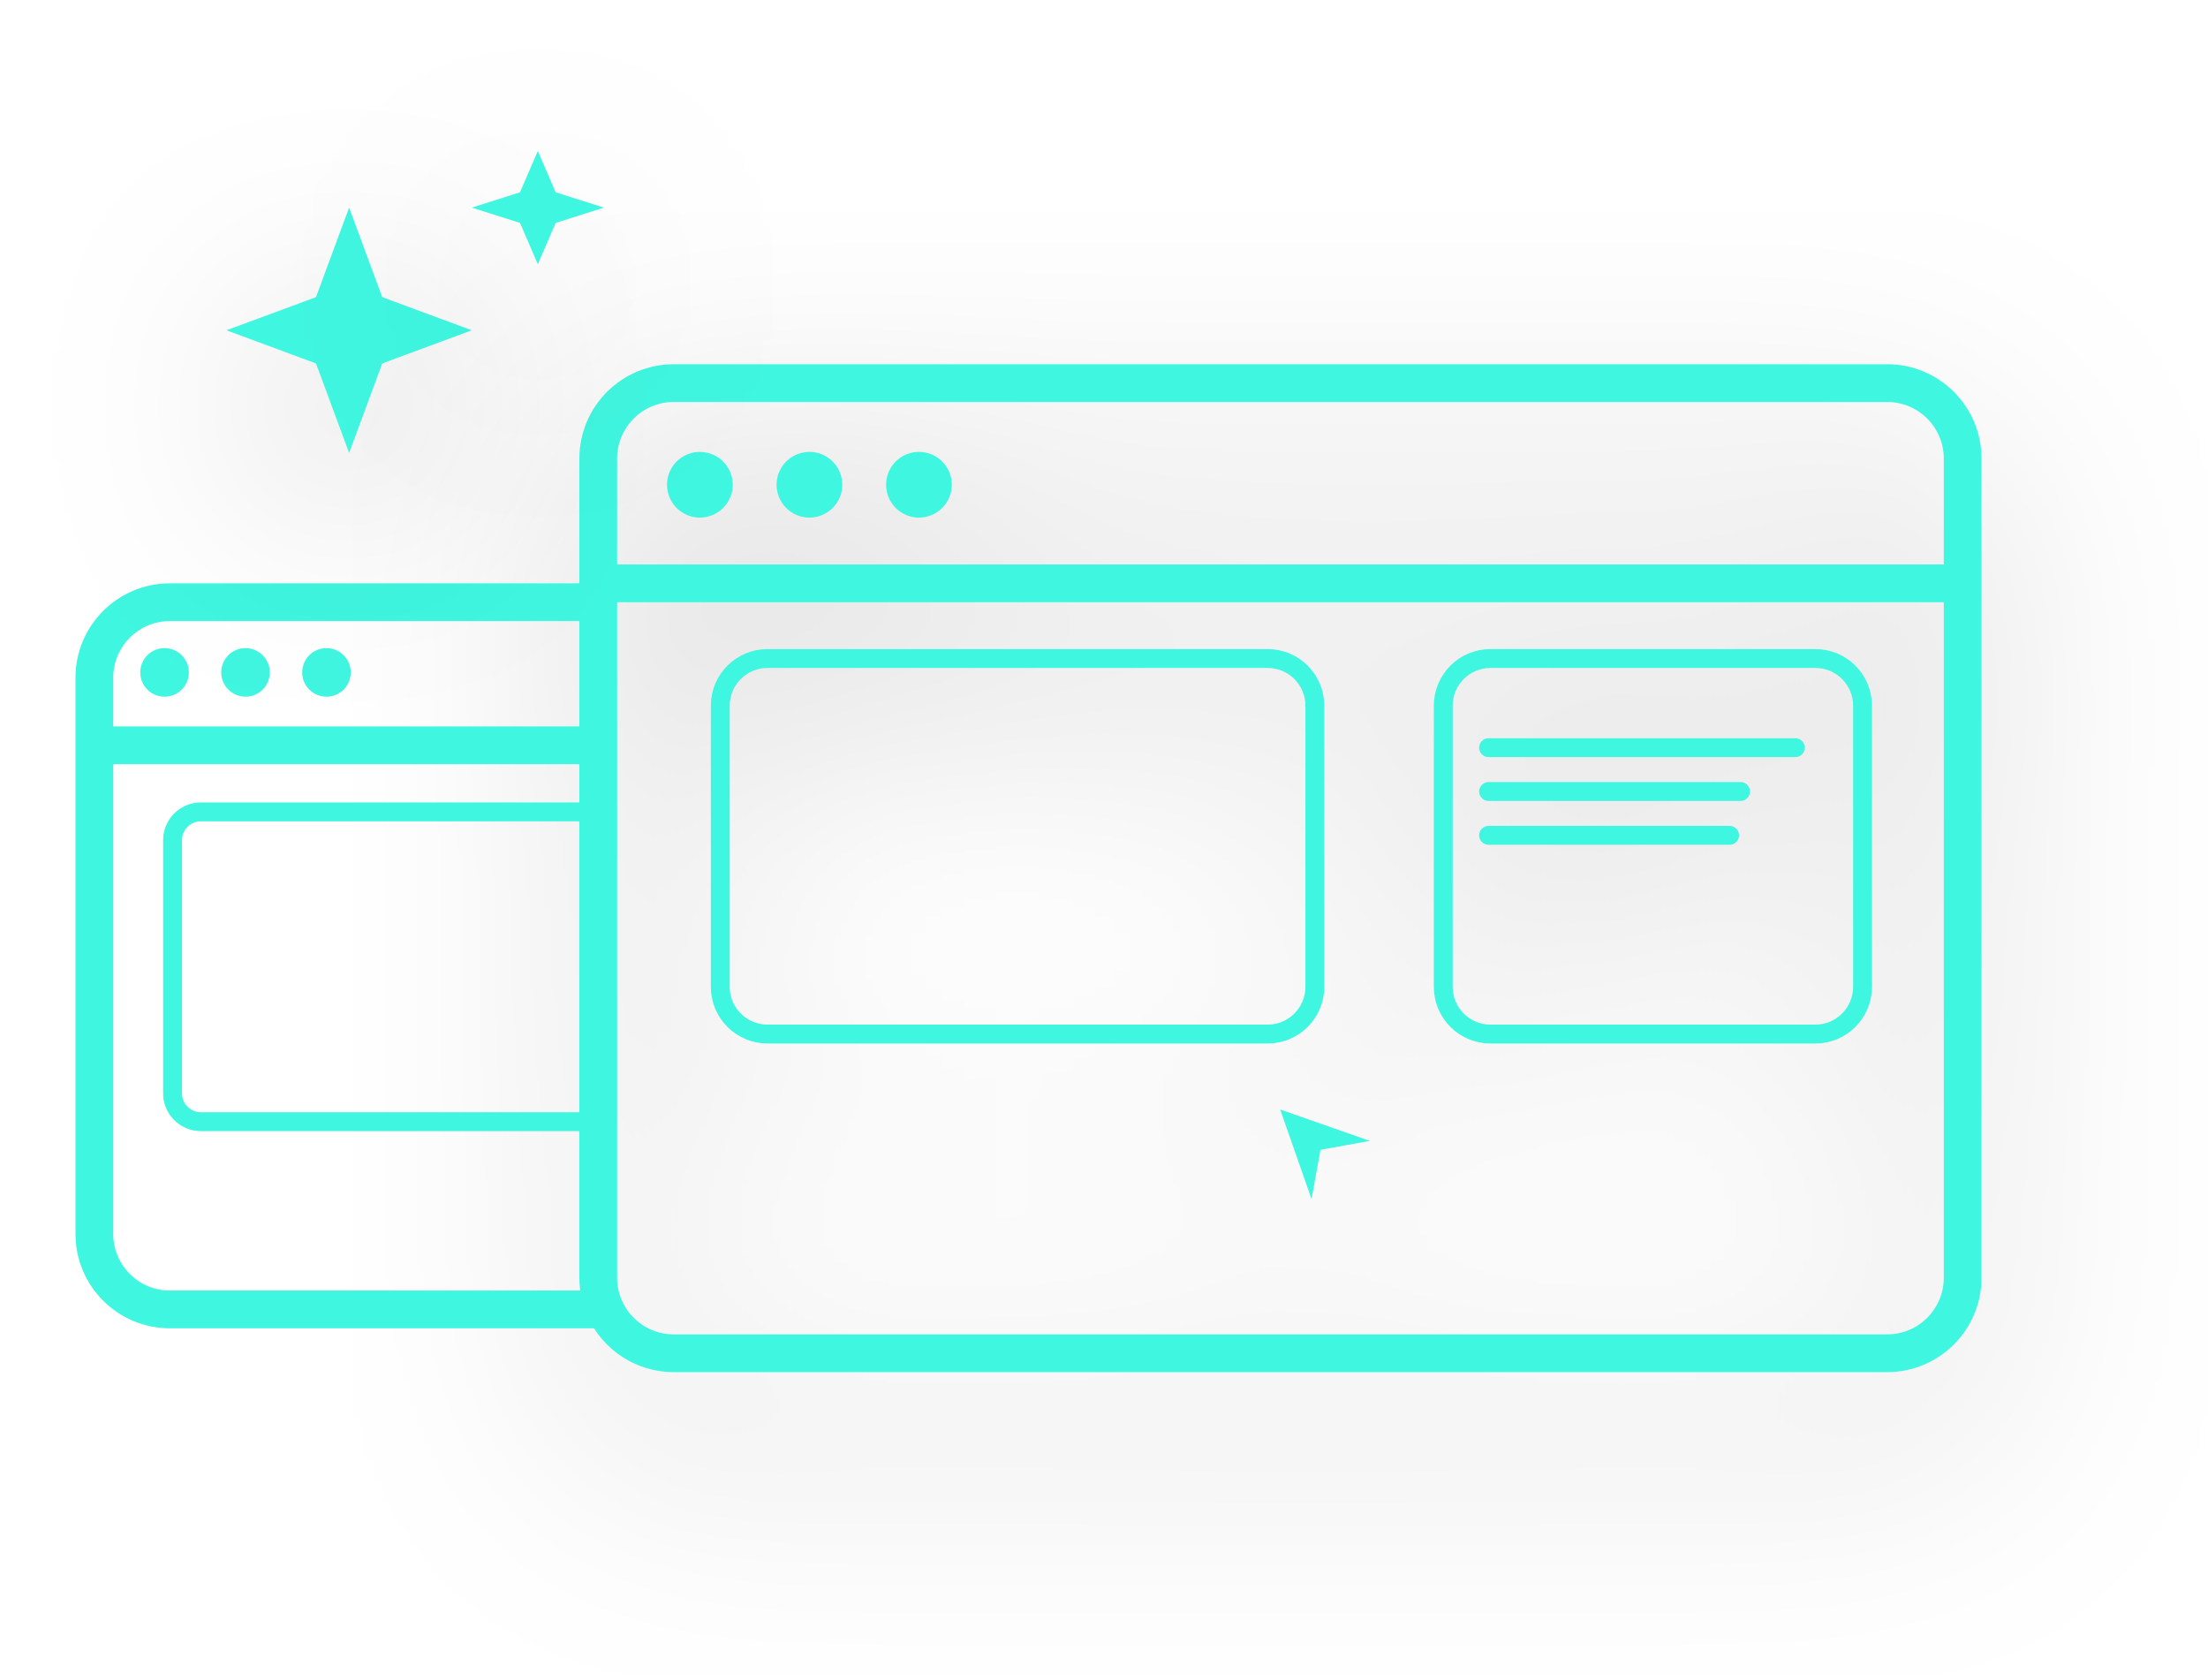
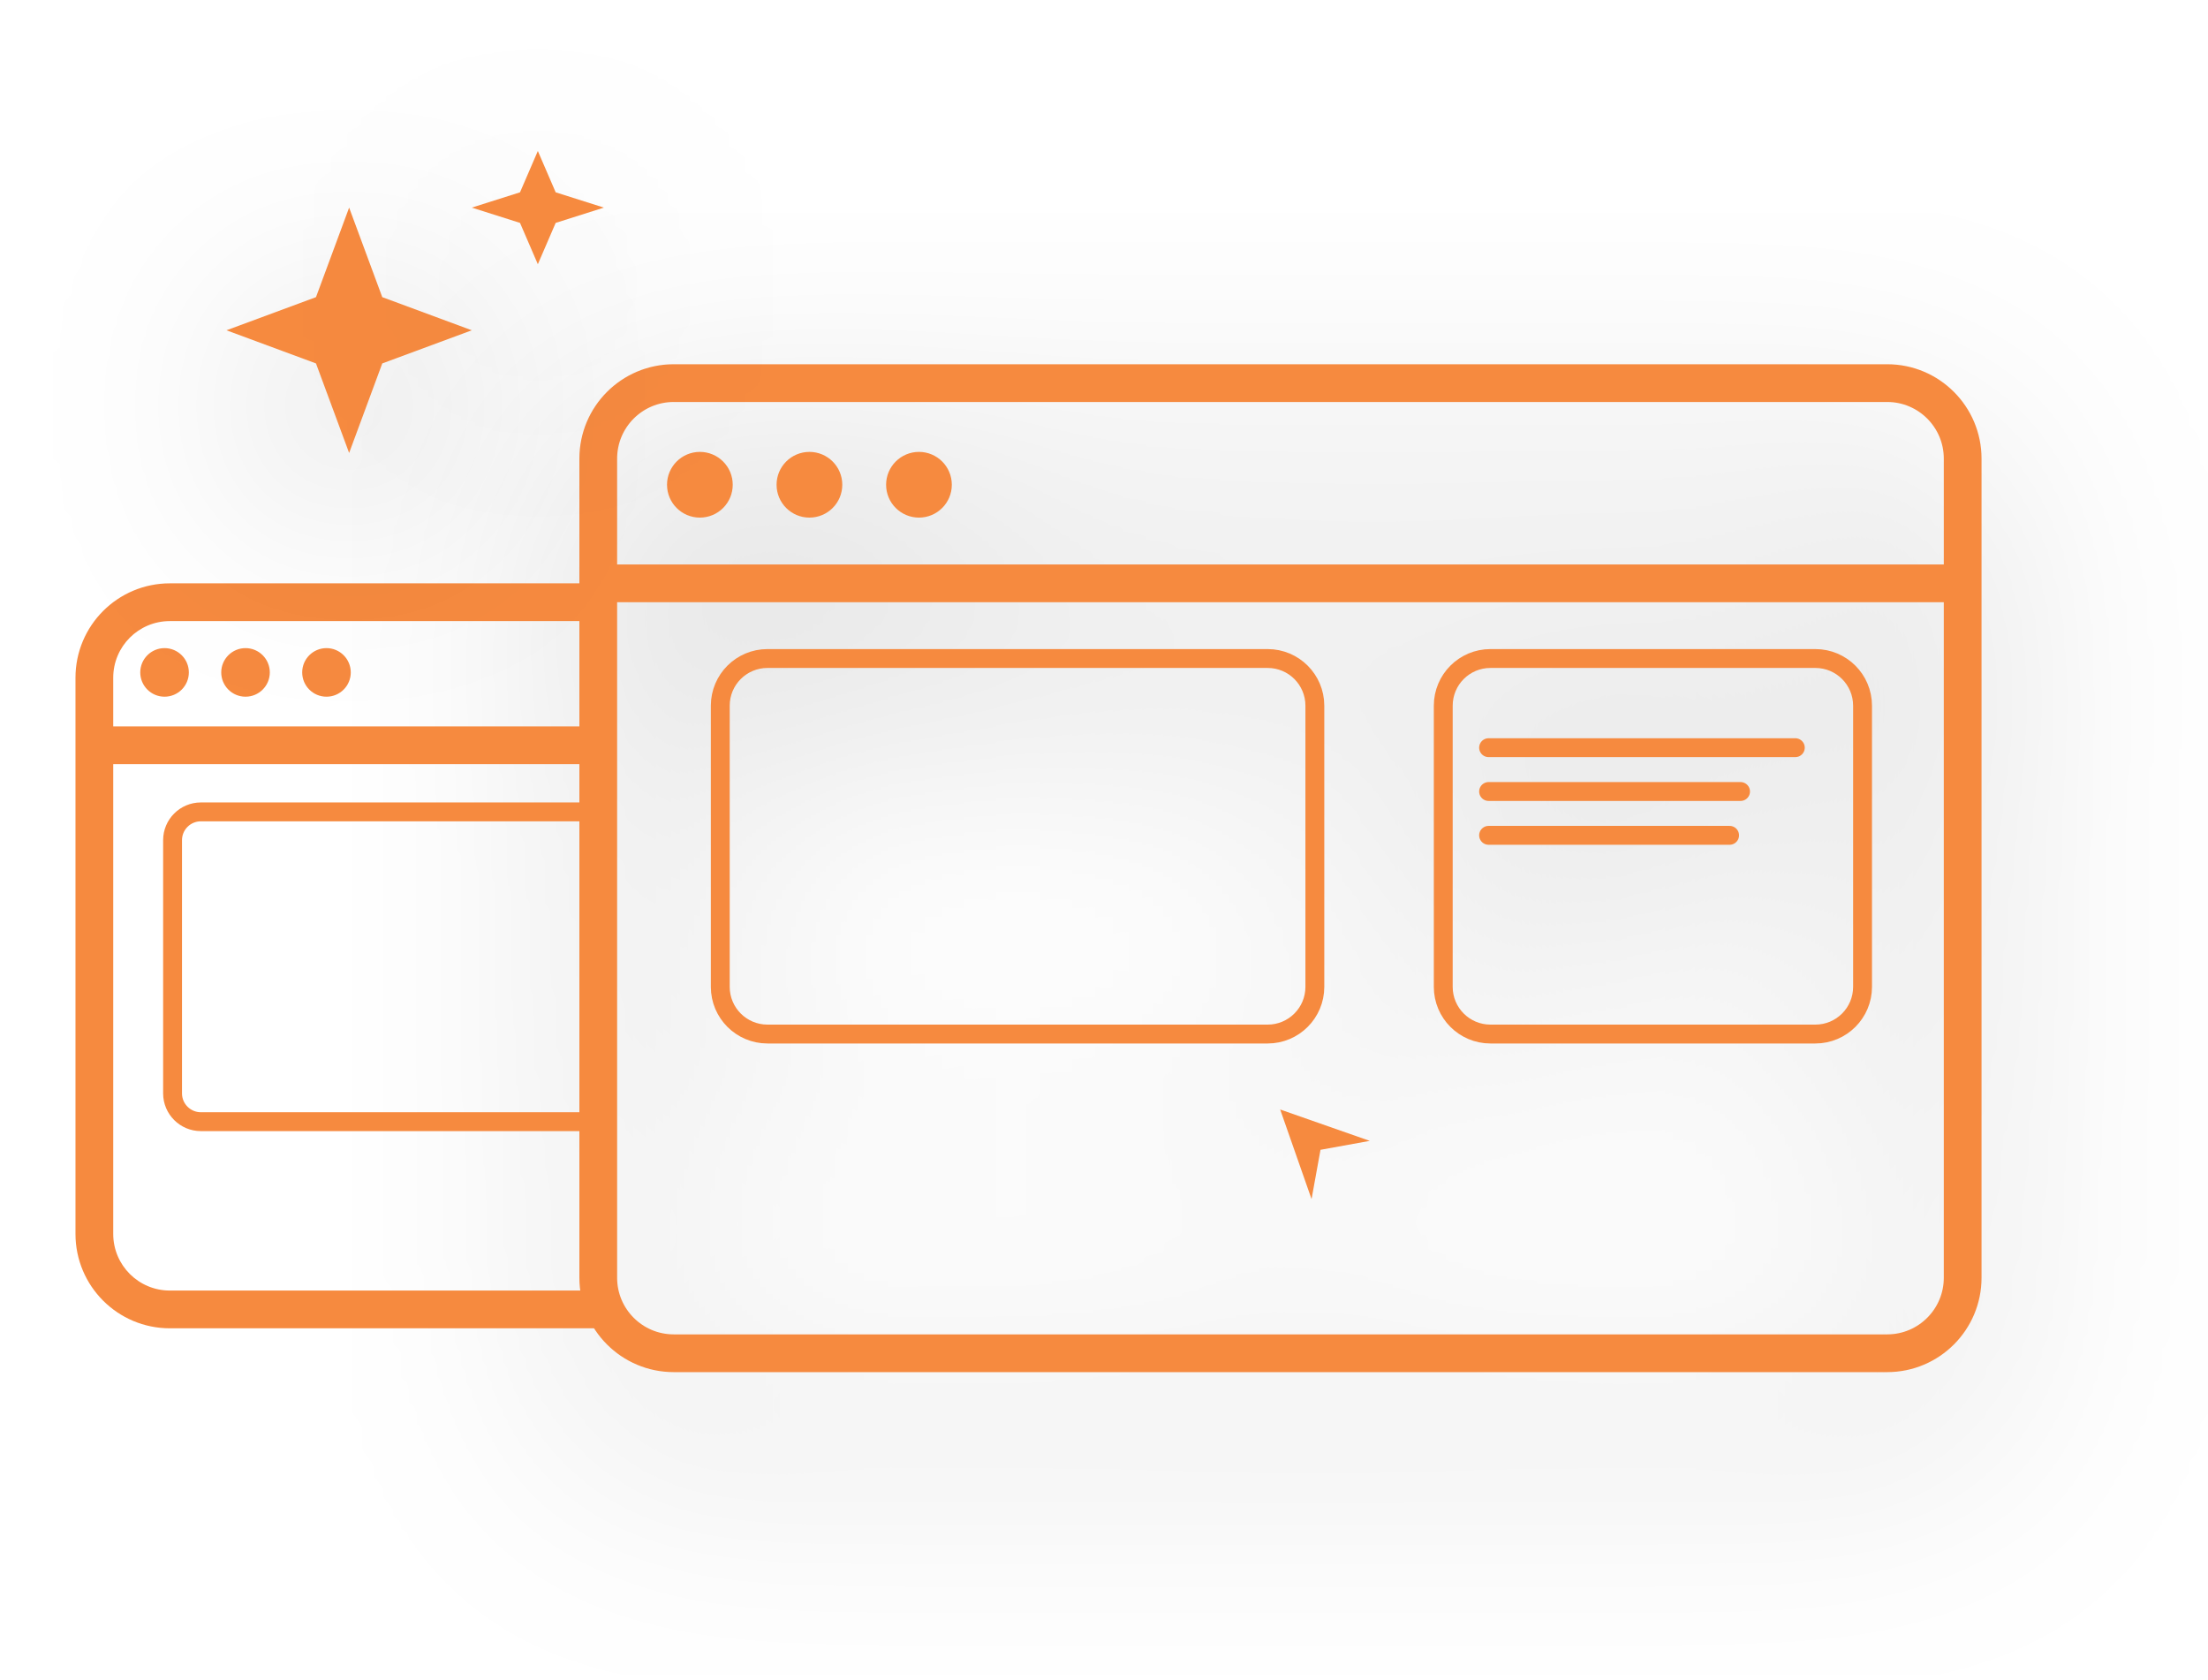
<svg xmlns="http://www.w3.org/2000/svg" width="117" height="89" viewBox="0 0 117 89" fill="none">
  <g filter="url(#filter0_d)">
-     <rect x="31.701" y="20.299" width="72.299" height="51.402" rx="4" stroke="#3FF6E0" stroke-width="2" />
-     <rect x="38.167" y="34.891" width="31.506" height="19.897" rx="2.5" stroke="#3FF6E0" />
-     <rect x="76.477" y="34.891" width="22.218" height="19.897" rx="2.5" stroke="#3FF6E0" />
-     <path d="M31.862 30.908H103.839" stroke="#3FF6E0" stroke-width="2" />
-     <circle cx="37.086" cy="25.684" r="1.741" fill="#3FF6E0" />
-     <circle cx="42.891" cy="25.684" r="1.741" fill="#3FF6E0" />
-     <circle cx="48.695" cy="25.684" r="1.741" fill="#3FF6E0" />
-     <path d="M67.835 58.786L72.583 60.448L69.972 60.922L69.498 63.534L67.835 58.786Z" fill="#3FF6E0" />
-     <path d="M78.879 39.615H95.132M78.879 41.937H92.23M78.879 44.259H91.65" stroke="#3FF6E0" stroke-linecap="round" />
+     <rect x="31.701" y="20.299" width="72.299" height="51.402" rx="4" stroke="#F68A3F" stroke-width="2" />
+     <rect x="38.167" y="34.891" width="31.506" height="19.897" rx="2.5" stroke="#F68A3F" />
+     <rect x="76.477" y="34.891" width="22.218" height="19.897" rx="2.5" stroke="#F68A3F" />
+     <path d="M31.862 30.908H103.839" stroke="#F68A3F" stroke-width="2" />
+     <circle cx="37.086" cy="25.684" r="1.741" fill="#F68A3F" />
+     <circle cx="42.891" cy="25.684" r="1.741" fill="#F68A3F" />
+     <circle cx="48.695" cy="25.684" r="1.741" fill="#F68A3F" />
+     <path d="M67.835 58.786L72.583 60.448L69.972 60.922L69.498 63.534L67.835 58.786Z" fill="#F68A3F" />
+     <path d="M78.879 39.615H95.132M78.879 41.937H92.23M78.879 44.259H91.65" stroke="#F68A3F" stroke-linecap="round" />
  </g>
-   <path fill-rule="evenodd" clip-rule="evenodd" d="M32.215 30.908H9C6.239 30.908 4 33.147 4 35.908V65.379C4 68.141 6.239 70.379 9 70.379H32.215V68.379H9C7.343 68.379 6 67.036 6 65.379V40.489H32.215V38.489H6V35.908C6 34.251 7.343 32.908 9 32.908H32.215V30.908ZM8.719 36.914C9.43 36.914 10.007 36.338 10.007 35.627C10.007 34.917 9.43 34.34 8.719 34.34C8.009 34.34 7.432 34.917 7.432 35.627C7.432 36.338 8.009 36.914 8.719 36.914ZM14.297 35.627C14.297 36.338 13.721 36.914 13.01 36.914C12.299 36.914 11.723 36.338 11.723 35.627C11.723 34.917 12.299 34.34 13.01 34.34C13.721 34.34 14.297 34.917 14.297 35.627ZM17.3 36.914C18.011 36.914 18.587 36.338 18.587 35.627C18.587 34.917 18.011 34.34 17.3 34.34C16.589 34.34 16.013 34.917 16.013 35.627C16.013 36.338 16.589 36.914 17.3 36.914Z" fill="#3FF6E0" />
-   <path fill-rule="evenodd" clip-rule="evenodd" d="M31.862 42.517H10.644C9.539 42.517 8.644 43.413 8.644 44.517V57.931C8.644 59.036 9.539 59.931 10.644 59.931H31.862V58.931H10.644C10.091 58.931 9.644 58.483 9.644 57.931V44.517C9.644 43.965 10.091 43.517 10.644 43.517H31.862V42.517Z" fill="#3FF6E0" />
+   <path fill-rule="evenodd" clip-rule="evenodd" d="M32.215 30.908H9C6.239 30.908 4 33.147 4 35.908V65.379C4 68.141 6.239 70.379 9 70.379H32.215V68.379H9C7.343 68.379 6 67.036 6 65.379V40.489H32.215V38.489H6V35.908C6 34.251 7.343 32.908 9 32.908H32.215V30.908ZM8.719 36.914C9.43 36.914 10.007 36.338 10.007 35.627C10.007 34.917 9.43 34.34 8.719 34.34C8.009 34.34 7.432 34.917 7.432 35.627C7.432 36.338 8.009 36.914 8.719 36.914ZM14.297 35.627C14.297 36.338 13.721 36.914 13.01 36.914C12.299 36.914 11.723 36.338 11.723 35.627C11.723 34.917 12.299 34.34 13.01 34.34C13.721 34.34 14.297 34.917 14.297 35.627ZM17.3 36.914C18.011 36.914 18.587 36.338 18.587 35.627C18.587 34.917 18.011 34.34 17.3 34.34C16.589 34.34 16.013 34.917 16.013 35.627C16.013 36.338 16.589 36.914 17.3 36.914Z" fill="#F68A3F" />
+   <path fill-rule="evenodd" clip-rule="evenodd" d="M31.862 42.517H10.644C9.539 42.517 8.644 43.413 8.644 44.517V57.931C8.644 59.036 9.539 59.931 10.644 59.931H31.862V58.931H10.644C10.091 58.931 9.644 58.483 9.644 57.931V44.517C9.644 43.965 10.091 43.517 10.644 43.517H31.862V42.517Z" fill="#F68A3F" />
  <g filter="url(#filter1_d)">
-     <path d="M18.5 11L20.256 15.744L25 17.5L20.256 19.256L18.5 24L16.744 19.256L12 17.5L16.744 15.744L18.5 11Z" fill="#3FF6E0" />
+     <path d="M18.5 11L20.256 15.744L25 17.5L20.256 19.256L18.5 24L16.744 19.256L12 17.5L16.744 15.744L18.5 11Z" fill="#F68A3F" />
  </g>
  <g filter="url(#filter2_d)">
-     <path d="M28.5 8L29.445 10.19L32 11L29.445 11.81L28.5 14L27.555 11.81L25 11L27.555 10.19L28.5 8Z" fill="#3FF6E0" />
+     <path d="M28.5 8L29.445 10.19L32 11L29.445 11.81L28.5 14L27.555 11.81L25 11L27.555 10.19L28.5 8Z" fill="#F68A3F" />
  </g>
  <defs>
    <filter id="filter0_d" x="18.701" y="11.299" width="98.299" height="77.402" filterUnits="userSpaceOnUse" color-interpolation-filters="sRGB">
      <feFlood flood-opacity="0" result="BackgroundImageFix" />
      <feColorMatrix in="SourceAlpha" type="matrix" values="0 0 0 0 0 0 0 0 0 0 0 0 0 0 0 0 0 0 127 0" />
      <feOffset dy="4" />
      <feGaussianBlur stdDeviation="6" />
      <feColorMatrix type="matrix" values="0 0 0 0 0 0 0 0 0 0 0 0 0 0 0 0 0 0 0.25 0" />
      <feBlend mode="normal" in2="BackgroundImageFix" result="effect1_dropShadow" />
      <feBlend mode="normal" in="SourceGraphic" in2="effect1_dropShadow" result="shape" />
    </filter>
    <filter id="filter1_d" x="0" y="3" width="37" height="37" filterUnits="userSpaceOnUse" color-interpolation-filters="sRGB">
      <feFlood flood-opacity="0" result="BackgroundImageFix" />
      <feColorMatrix in="SourceAlpha" type="matrix" values="0 0 0 0 0 0 0 0 0 0 0 0 0 0 0 0 0 0 127 0" />
      <feOffset dy="4" />
      <feGaussianBlur stdDeviation="6" />
      <feColorMatrix type="matrix" values="0 0 0 0 0 0 0 0 0 0 0 0 0 0 0 0 0 0 0.25 0" />
      <feBlend mode="normal" in2="BackgroundImageFix" result="effect1_dropShadow" />
      <feBlend mode="normal" in="SourceGraphic" in2="effect1_dropShadow" result="shape" />
    </filter>
    <filter id="filter2_d" x="13" y="0" width="31" height="30" filterUnits="userSpaceOnUse" color-interpolation-filters="sRGB">
      <feFlood flood-opacity="0" result="BackgroundImageFix" />
      <feColorMatrix in="SourceAlpha" type="matrix" values="0 0 0 0 0 0 0 0 0 0 0 0 0 0 0 0 0 0 127 0" />
      <feOffset dy="4" />
      <feGaussianBlur stdDeviation="6" />
      <feColorMatrix type="matrix" values="0 0 0 0 0 0 0 0 0 0 0 0 0 0 0 0 0 0 0.25 0" />
      <feBlend mode="normal" in2="BackgroundImageFix" result="effect1_dropShadow" />
      <feBlend mode="normal" in="SourceGraphic" in2="effect1_dropShadow" result="shape" />
    </filter>
  </defs>
</svg>
